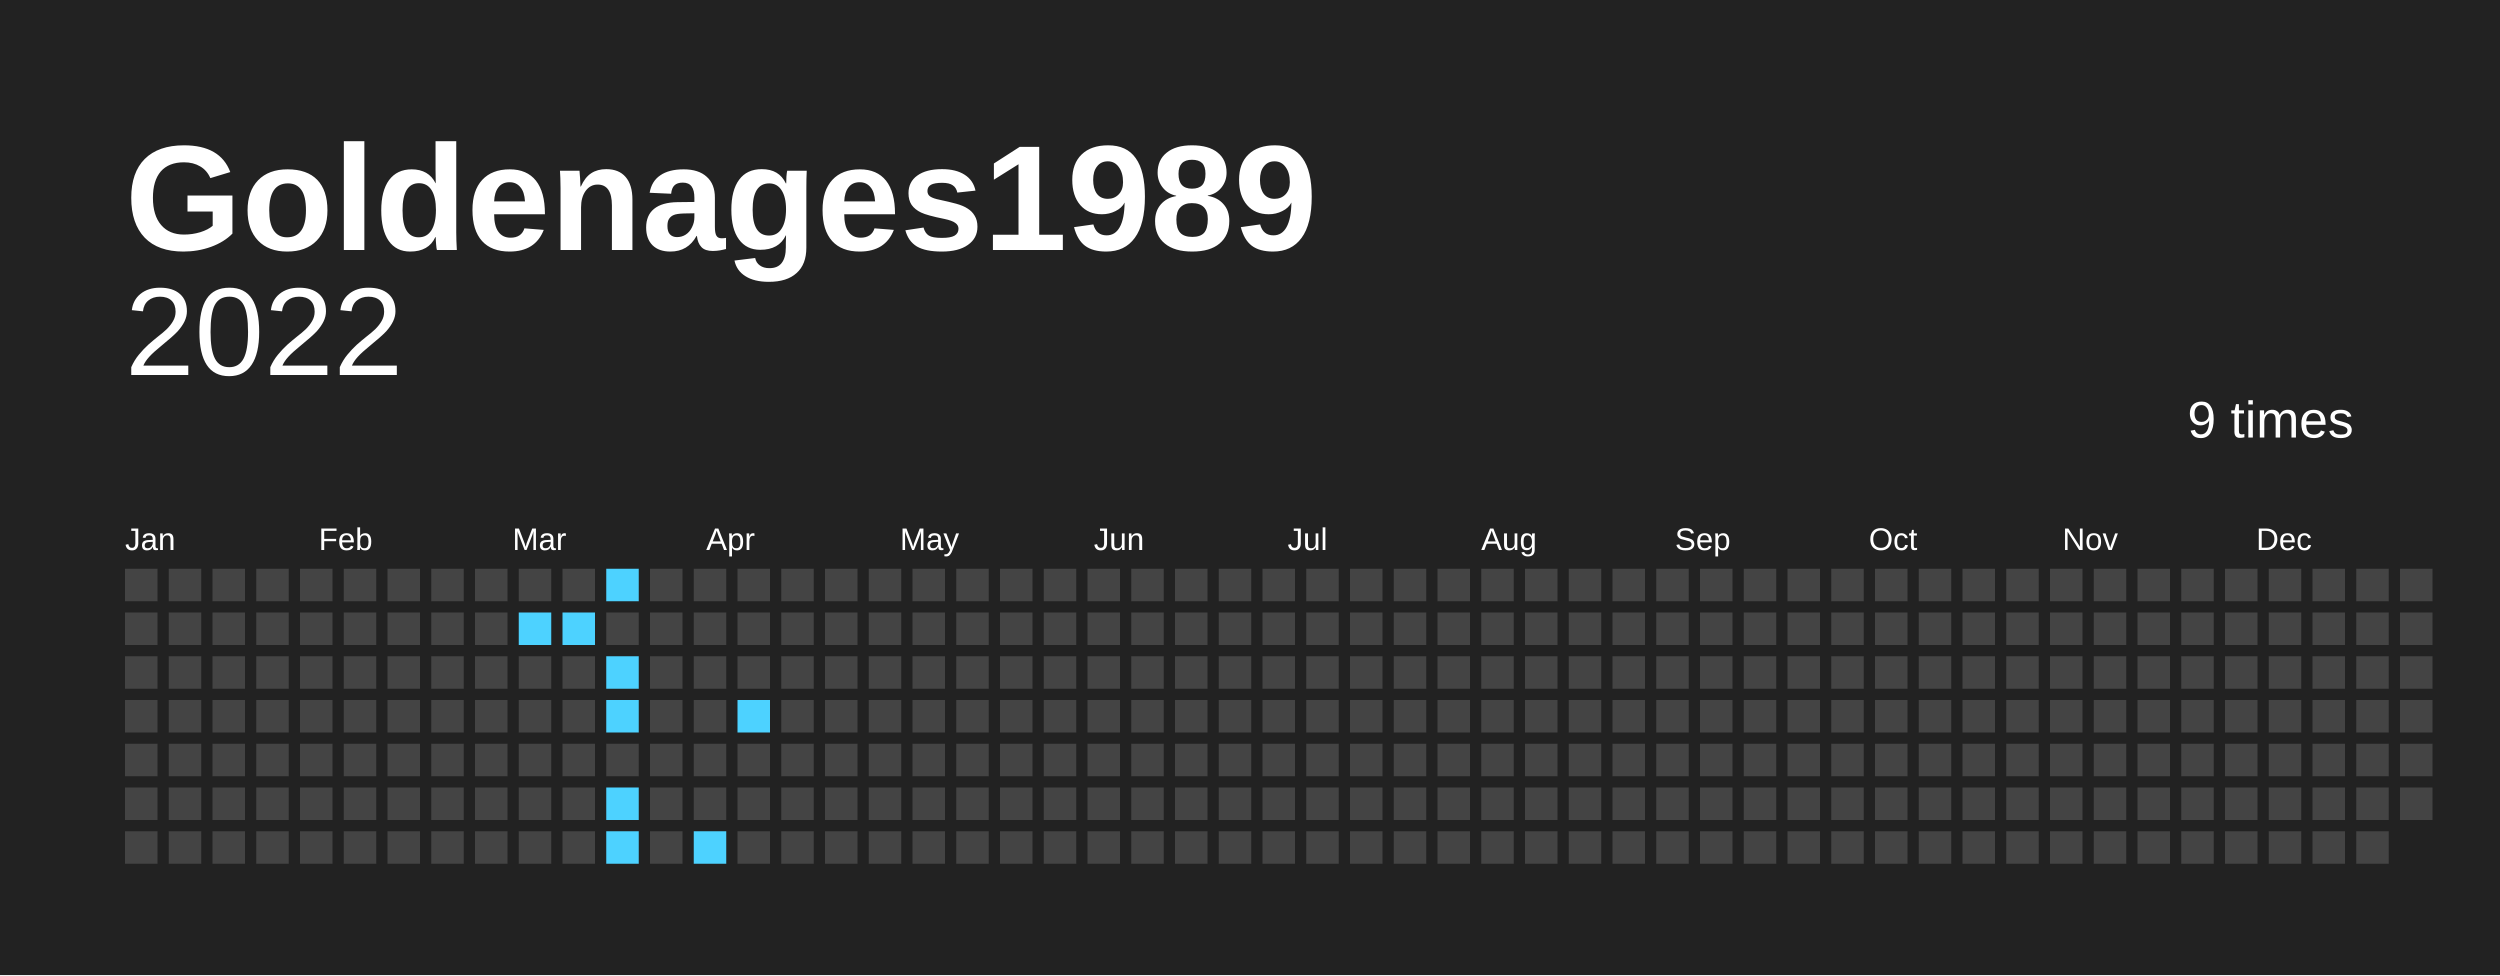
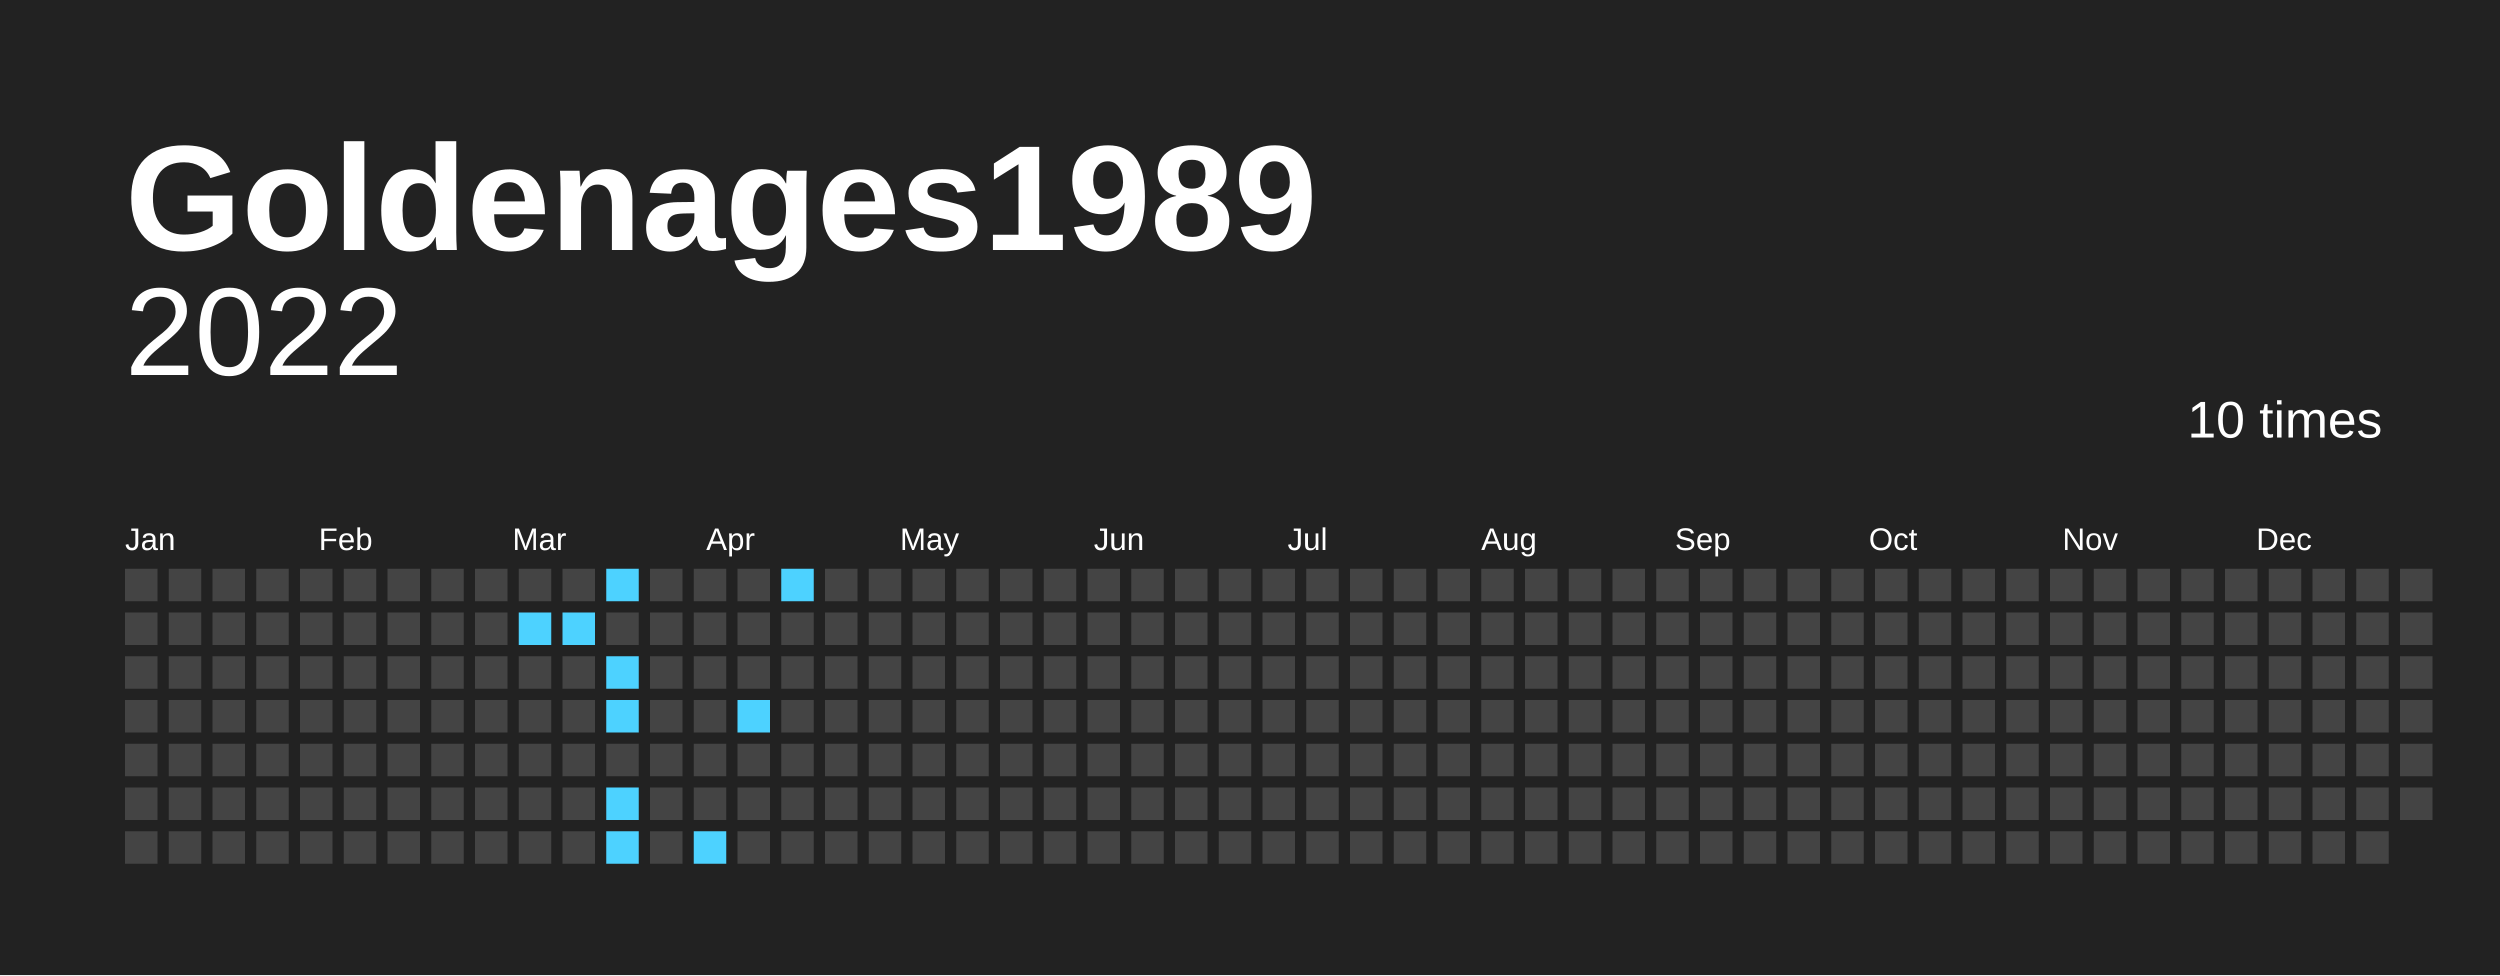
<svg xmlns="http://www.w3.org/2000/svg" baseProfile="full" height="78mm" version="1.1" viewBox="0,0,200,78" width="200mm">
  <defs />
  <rect fill="#222222" height="78" width="200" x="0" y="0" />
  <text fill="#FFFFFF" style="font-size:12px; font-family:Arial; font-weight:bold;" x="10" y="20">Goldenages1989</text>
  <text alignment-baseline="hanging" fill="#FFFFFF" style="font-size:10.0px; font-family:Arial;" x="10" y="30">2022</text>
-   <text alignment-baseline="hanging" fill="#FFFFFF" style="font-size:4.125px; font-family:Arial;" x="175" y="35">9 times</text>
+   <text alignment-baseline="hanging" fill="#FFFFFF" style="font-size:4.125px; font-family:Arial;" x="175" y="35">10 times</text>
  <text fill="#FFFFFF" style="font-size:2.5px; font-family:Arial" x="10.0" y="44">Jan</text>
  <text fill="#FFFFFF" style="font-size:2.5px; font-family:Arial" x="25.5" y="44">Feb</text>
  <text fill="#FFFFFF" style="font-size:2.5px; font-family:Arial" x="41.0" y="44">Mar</text>
  <text fill="#FFFFFF" style="font-size:2.5px; font-family:Arial" x="56.5" y="44">Apr</text>
  <text fill="#FFFFFF" style="font-size:2.5px; font-family:Arial" x="72.0" y="44">May</text>
  <text fill="#FFFFFF" style="font-size:2.5px; font-family:Arial" x="87.5" y="44">Jun</text>
  <text fill="#FFFFFF" style="font-size:2.5px; font-family:Arial" x="103.0" y="44">Jul</text>
  <text fill="#FFFFFF" style="font-size:2.5px; font-family:Arial" x="118.5" y="44">Aug</text>
  <text fill="#FFFFFF" style="font-size:2.5px; font-family:Arial" x="134.0" y="44">Sep</text>
  <text fill="#FFFFFF" style="font-size:2.5px; font-family:Arial" x="149.5" y="44">Oct</text>
  <text fill="#FFFFFF" style="font-size:2.5px; font-family:Arial" x="165.0" y="44">Nov</text>
  <text fill="#FFFFFF" style="font-size:2.5px; font-family:Arial" x="180.5" y="44">Dec</text>
  <rect fill="#444444" height="2.6" width="2.6" x="10.0" y="45.5" />
  <rect fill="#444444" height="2.6" width="2.6" x="10.0" y="49.0" />
  <rect fill="#444444" height="2.6" width="2.6" x="10.0" y="52.5" />
  <rect fill="#444444" height="2.6" width="2.6" x="10.0" y="56.0" />
  <rect fill="#444444" height="2.6" width="2.6" x="10.0" y="59.5" />
  <rect fill="#444444" height="2.6" width="2.6" x="10.0" y="63.0" />
  <rect fill="#444444" height="2.6" width="2.6" x="10.0" y="66.5" />
  <rect fill="#444444" height="2.6" width="2.6" x="13.5" y="45.5" />
  <rect fill="#444444" height="2.6" width="2.6" x="13.5" y="49.0" />
  <rect fill="#444444" height="2.6" width="2.6" x="13.5" y="52.5" />
  <rect fill="#444444" height="2.6" width="2.6" x="13.5" y="56.0" />
  <rect fill="#444444" height="2.6" width="2.6" x="13.5" y="59.5" />
  <rect fill="#444444" height="2.6" width="2.6" x="13.5" y="63.0" />
  <rect fill="#444444" height="2.6" width="2.6" x="13.5" y="66.5" />
  <rect fill="#444444" height="2.6" width="2.6" x="17.0" y="45.5" />
  <rect fill="#444444" height="2.6" width="2.6" x="17.0" y="49.0" />
  <rect fill="#444444" height="2.6" width="2.6" x="17.0" y="52.5" />
  <rect fill="#444444" height="2.6" width="2.6" x="17.0" y="56.0" />
  <rect fill="#444444" height="2.6" width="2.6" x="17.0" y="59.5" />
  <rect fill="#444444" height="2.6" width="2.6" x="17.0" y="63.0" />
  <rect fill="#444444" height="2.6" width="2.6" x="17.0" y="66.5" />
  <rect fill="#444444" height="2.6" width="2.6" x="20.5" y="45.5" />
  <rect fill="#444444" height="2.6" width="2.6" x="20.5" y="49.0" />
  <rect fill="#444444" height="2.6" width="2.6" x="20.5" y="52.5" />
  <rect fill="#444444" height="2.6" width="2.6" x="20.5" y="56.0" />
  <rect fill="#444444" height="2.6" width="2.6" x="20.5" y="59.5" />
  <rect fill="#444444" height="2.6" width="2.6" x="20.5" y="63.0" />
  <rect fill="#444444" height="2.6" width="2.6" x="20.5" y="66.5" />
  <rect fill="#444444" height="2.6" width="2.6" x="24.0" y="45.5" />
  <rect fill="#444444" height="2.6" width="2.6" x="24.0" y="49.0" />
  <rect fill="#444444" height="2.6" width="2.6" x="24.0" y="52.5" />
  <rect fill="#444444" height="2.6" width="2.6" x="24.0" y="56.0" />
  <rect fill="#444444" height="2.6" width="2.6" x="24.0" y="59.5" />
  <rect fill="#444444" height="2.6" width="2.6" x="24.0" y="63.0" />
  <rect fill="#444444" height="2.6" width="2.6" x="24.0" y="66.5" />
  <rect fill="#444444" height="2.6" width="2.6" x="27.5" y="45.5" />
  <rect fill="#444444" height="2.6" width="2.6" x="27.5" y="49.0" />
  <rect fill="#444444" height="2.6" width="2.6" x="27.5" y="52.5" />
  <rect fill="#444444" height="2.6" width="2.6" x="27.5" y="56.0" />
  <rect fill="#444444" height="2.6" width="2.6" x="27.5" y="59.5" />
  <rect fill="#444444" height="2.6" width="2.6" x="27.5" y="63.0" />
  <rect fill="#444444" height="2.6" width="2.6" x="27.5" y="66.5" />
  <rect fill="#444444" height="2.6" width="2.6" x="31.0" y="45.5" />
  <rect fill="#444444" height="2.6" width="2.6" x="31.0" y="49.0" />
  <rect fill="#444444" height="2.6" width="2.6" x="31.0" y="52.5" />
  <rect fill="#444444" height="2.6" width="2.6" x="31.0" y="56.0" />
  <rect fill="#444444" height="2.6" width="2.6" x="31.0" y="59.5" />
  <rect fill="#444444" height="2.6" width="2.6" x="31.0" y="63.0" />
  <rect fill="#444444" height="2.6" width="2.6" x="31.0" y="66.5" />
  <rect fill="#444444" height="2.6" width="2.6" x="34.5" y="45.5" />
  <rect fill="#444444" height="2.6" width="2.6" x="34.5" y="49.0" />
  <rect fill="#444444" height="2.6" width="2.6" x="34.5" y="52.5" />
  <rect fill="#444444" height="2.6" width="2.6" x="34.5" y="56.0" />
  <rect fill="#444444" height="2.6" width="2.6" x="34.5" y="59.5" />
  <rect fill="#444444" height="2.6" width="2.6" x="34.5" y="63.0" />
  <rect fill="#444444" height="2.6" width="2.6" x="34.5" y="66.5" />
  <rect fill="#444444" height="2.6" width="2.6" x="38.0" y="45.5" />
  <rect fill="#444444" height="2.6" width="2.6" x="38.0" y="49.0" />
  <rect fill="#444444" height="2.6" width="2.6" x="38.0" y="52.5" />
  <rect fill="#444444" height="2.6" width="2.6" x="38.0" y="56.0" />
  <rect fill="#444444" height="2.6" width="2.6" x="38.0" y="59.5" />
  <rect fill="#444444" height="2.6" width="2.6" x="38.0" y="63.0" />
  <rect fill="#444444" height="2.6" width="2.6" x="38.0" y="66.5" />
  <rect fill="#444444" height="2.6" width="2.6" x="41.5" y="45.5" />
  <rect fill="#4DD2FF" height="2.6" width="2.6" x="41.5" y="49.0" />
  <rect fill="#444444" height="2.6" width="2.6" x="41.5" y="52.5" />
  <rect fill="#444444" height="2.6" width="2.6" x="41.5" y="56.0" />
  <rect fill="#444444" height="2.6" width="2.6" x="41.5" y="59.5" />
  <rect fill="#444444" height="2.6" width="2.6" x="41.5" y="63.0" />
  <rect fill="#444444" height="2.6" width="2.6" x="41.5" y="66.5" />
  <rect fill="#444444" height="2.6" width="2.6" x="45.0" y="45.5" />
  <rect fill="#4DD2FF" height="2.6" width="2.6" x="45.0" y="49.0" />
  <rect fill="#444444" height="2.6" width="2.6" x="45.0" y="52.5" />
  <rect fill="#444444" height="2.6" width="2.6" x="45.0" y="56.0" />
  <rect fill="#444444" height="2.6" width="2.6" x="45.0" y="59.5" />
  <rect fill="#444444" height="2.6" width="2.6" x="45.0" y="63.0" />
  <rect fill="#444444" height="2.6" width="2.6" x="45.0" y="66.5" />
  <rect fill="#4DD2FF" height="2.6" width="2.6" x="48.5" y="45.5" />
  <rect fill="#444444" height="2.6" width="2.6" x="48.5" y="49.0" />
  <rect fill="#4DD2FF" height="2.6" width="2.6" x="48.5" y="52.5" />
  <rect fill="#4DD2FF" height="2.6" width="2.6" x="48.5" y="56.0" />
  <rect fill="#444444" height="2.6" width="2.6" x="48.5" y="59.5" />
  <rect fill="#4DD2FF" height="2.6" width="2.6" x="48.5" y="63.0" />
  <rect fill="#4DD2FF" height="2.6" width="2.6" x="48.5" y="66.5" />
  <rect fill="#444444" height="2.6" width="2.6" x="52.0" y="45.5" />
  <rect fill="#444444" height="2.6" width="2.6" x="52.0" y="49.0" />
  <rect fill="#444444" height="2.6" width="2.6" x="52.0" y="52.5" />
  <rect fill="#444444" height="2.6" width="2.6" x="52.0" y="56.0" />
  <rect fill="#444444" height="2.6" width="2.6" x="52.0" y="59.5" />
  <rect fill="#444444" height="2.6" width="2.6" x="52.0" y="63.0" />
  <rect fill="#444444" height="2.6" width="2.6" x="52.0" y="66.5" />
  <rect fill="#444444" height="2.6" width="2.6" x="55.5" y="45.5" />
  <rect fill="#444444" height="2.6" width="2.6" x="55.5" y="49.0" />
  <rect fill="#444444" height="2.6" width="2.6" x="55.5" y="52.5" />
  <rect fill="#444444" height="2.6" width="2.6" x="55.5" y="56.0" />
  <rect fill="#444444" height="2.6" width="2.6" x="55.5" y="59.5" />
  <rect fill="#444444" height="2.6" width="2.6" x="55.5" y="63.0" />
  <rect fill="#4DD2FF" height="2.6" width="2.6" x="55.5" y="66.5" />
  <rect fill="#444444" height="2.6" width="2.6" x="59.0" y="45.5" />
  <rect fill="#444444" height="2.6" width="2.6" x="59.0" y="49.0" />
  <rect fill="#444444" height="2.6" width="2.6" x="59.0" y="52.5" />
  <rect fill="#4DD2FF" height="2.6" width="2.6" x="59.0" y="56.0" />
  <rect fill="#444444" height="2.6" width="2.6" x="59.0" y="59.5" />
  <rect fill="#444444" height="2.6" width="2.6" x="59.0" y="63.0" />
  <rect fill="#444444" height="2.6" width="2.6" x="59.0" y="66.5" />
-   <rect fill="#444444" height="2.6" width="2.6" x="62.5" y="45.5" />
+   <rect fill="#4DD2FF" height="2.6" width="2.6" x="62.5" y="45.5" />
  <rect fill="#444444" height="2.6" width="2.6" x="62.5" y="49.0" />
  <rect fill="#444444" height="2.6" width="2.6" x="62.5" y="52.5" />
  <rect fill="#444444" height="2.6" width="2.6" x="62.5" y="56.0" />
  <rect fill="#444444" height="2.6" width="2.6" x="62.5" y="59.5" />
  <rect fill="#444444" height="2.6" width="2.6" x="62.5" y="63.0" />
  <rect fill="#444444" height="2.6" width="2.6" x="62.5" y="66.5" />
  <rect fill="#444444" height="2.6" width="2.6" x="66.0" y="45.5" />
  <rect fill="#444444" height="2.6" width="2.6" x="66.0" y="49.0" />
  <rect fill="#444444" height="2.6" width="2.6" x="66.0" y="52.5" />
  <rect fill="#444444" height="2.6" width="2.6" x="66.0" y="56.0" />
  <rect fill="#444444" height="2.6" width="2.6" x="66.0" y="59.5" />
  <rect fill="#444444" height="2.6" width="2.6" x="66.0" y="63.0" />
  <rect fill="#444444" height="2.6" width="2.6" x="66.0" y="66.5" />
  <rect fill="#444444" height="2.6" width="2.6" x="69.5" y="45.5" />
  <rect fill="#444444" height="2.6" width="2.6" x="69.5" y="49.0" />
  <rect fill="#444444" height="2.6" width="2.6" x="69.5" y="52.5" />
  <rect fill="#444444" height="2.6" width="2.6" x="69.5" y="56.0" />
  <rect fill="#444444" height="2.6" width="2.6" x="69.5" y="59.5" />
  <rect fill="#444444" height="2.6" width="2.6" x="69.5" y="63.0" />
  <rect fill="#444444" height="2.6" width="2.6" x="69.5" y="66.5" />
  <rect fill="#444444" height="2.6" width="2.6" x="73.0" y="45.5" />
  <rect fill="#444444" height="2.6" width="2.6" x="73.0" y="49.0" />
  <rect fill="#444444" height="2.6" width="2.6" x="73.0" y="52.5" />
  <rect fill="#444444" height="2.6" width="2.6" x="73.0" y="56.0" />
  <rect fill="#444444" height="2.6" width="2.6" x="73.0" y="59.5" />
  <rect fill="#444444" height="2.6" width="2.6" x="73.0" y="63.0" />
  <rect fill="#444444" height="2.6" width="2.6" x="73.0" y="66.5" />
  <rect fill="#444444" height="2.6" width="2.6" x="76.5" y="45.5" />
  <rect fill="#444444" height="2.6" width="2.6" x="76.5" y="49.0" />
  <rect fill="#444444" height="2.6" width="2.6" x="76.5" y="52.5" />
  <rect fill="#444444" height="2.6" width="2.6" x="76.5" y="56.0" />
  <rect fill="#444444" height="2.6" width="2.6" x="76.5" y="59.5" />
  <rect fill="#444444" height="2.6" width="2.6" x="76.5" y="63.0" />
  <rect fill="#444444" height="2.6" width="2.6" x="76.5" y="66.5" />
  <rect fill="#444444" height="2.6" width="2.6" x="80.0" y="45.5" />
  <rect fill="#444444" height="2.6" width="2.6" x="80.0" y="49.0" />
  <rect fill="#444444" height="2.6" width="2.6" x="80.0" y="52.5" />
  <rect fill="#444444" height="2.6" width="2.6" x="80.0" y="56.0" />
  <rect fill="#444444" height="2.6" width="2.6" x="80.0" y="59.5" />
  <rect fill="#444444" height="2.6" width="2.6" x="80.0" y="63.0" />
  <rect fill="#444444" height="2.6" width="2.6" x="80.0" y="66.5" />
  <rect fill="#444444" height="2.6" width="2.6" x="83.5" y="45.5" />
  <rect fill="#444444" height="2.6" width="2.6" x="83.5" y="49.0" />
  <rect fill="#444444" height="2.6" width="2.6" x="83.5" y="52.5" />
  <rect fill="#444444" height="2.6" width="2.6" x="83.5" y="56.0" />
  <rect fill="#444444" height="2.6" width="2.6" x="83.5" y="59.5" />
  <rect fill="#444444" height="2.6" width="2.6" x="83.5" y="63.0" />
  <rect fill="#444444" height="2.6" width="2.6" x="83.5" y="66.5" />
  <rect fill="#444444" height="2.6" width="2.6" x="87.0" y="45.5" />
  <rect fill="#444444" height="2.6" width="2.6" x="87.0" y="49.0" />
  <rect fill="#444444" height="2.6" width="2.6" x="87.0" y="52.5" />
  <rect fill="#444444" height="2.6" width="2.6" x="87.0" y="56.0" />
  <rect fill="#444444" height="2.6" width="2.6" x="87.0" y="59.5" />
  <rect fill="#444444" height="2.6" width="2.6" x="87.0" y="63.0" />
  <rect fill="#444444" height="2.6" width="2.6" x="87.0" y="66.5" />
  <rect fill="#444444" height="2.6" width="2.6" x="90.5" y="45.5" />
  <rect fill="#444444" height="2.6" width="2.6" x="90.5" y="49.0" />
  <rect fill="#444444" height="2.6" width="2.6" x="90.5" y="52.5" />
  <rect fill="#444444" height="2.6" width="2.6" x="90.5" y="56.0" />
  <rect fill="#444444" height="2.6" width="2.6" x="90.5" y="59.5" />
  <rect fill="#444444" height="2.6" width="2.6" x="90.5" y="63.0" />
  <rect fill="#444444" height="2.6" width="2.6" x="90.5" y="66.5" />
  <rect fill="#444444" height="2.6" width="2.6" x="94.0" y="45.5" />
  <rect fill="#444444" height="2.6" width="2.6" x="94.0" y="49.0" />
  <rect fill="#444444" height="2.6" width="2.6" x="94.0" y="52.5" />
  <rect fill="#444444" height="2.6" width="2.6" x="94.0" y="56.0" />
  <rect fill="#444444" height="2.6" width="2.6" x="94.0" y="59.5" />
  <rect fill="#444444" height="2.6" width="2.6" x="94.0" y="63.0" />
  <rect fill="#444444" height="2.6" width="2.6" x="94.0" y="66.5" />
  <rect fill="#444444" height="2.6" width="2.6" x="97.5" y="45.5" />
  <rect fill="#444444" height="2.6" width="2.6" x="97.5" y="49.0" />
  <rect fill="#444444" height="2.6" width="2.6" x="97.5" y="52.5" />
  <rect fill="#444444" height="2.6" width="2.6" x="97.5" y="56.0" />
  <rect fill="#444444" height="2.6" width="2.6" x="97.5" y="59.5" />
  <rect fill="#444444" height="2.6" width="2.6" x="97.5" y="63.0" />
  <rect fill="#444444" height="2.6" width="2.6" x="97.5" y="66.5" />
  <rect fill="#444444" height="2.6" width="2.6" x="101.0" y="45.5" />
  <rect fill="#444444" height="2.6" width="2.6" x="101.0" y="49.0" />
  <rect fill="#444444" height="2.6" width="2.6" x="101.0" y="52.5" />
  <rect fill="#444444" height="2.6" width="2.6" x="101.0" y="56.0" />
  <rect fill="#444444" height="2.6" width="2.6" x="101.0" y="59.5" />
  <rect fill="#444444" height="2.6" width="2.6" x="101.0" y="63.0" />
  <rect fill="#444444" height="2.6" width="2.6" x="101.0" y="66.5" />
  <rect fill="#444444" height="2.6" width="2.6" x="104.5" y="45.5" />
  <rect fill="#444444" height="2.6" width="2.6" x="104.5" y="49.0" />
  <rect fill="#444444" height="2.6" width="2.6" x="104.5" y="52.5" />
  <rect fill="#444444" height="2.6" width="2.6" x="104.5" y="56.0" />
  <rect fill="#444444" height="2.6" width="2.6" x="104.5" y="59.5" />
  <rect fill="#444444" height="2.6" width="2.6" x="104.5" y="63.0" />
  <rect fill="#444444" height="2.6" width="2.6" x="104.5" y="66.5" />
  <rect fill="#444444" height="2.6" width="2.6" x="108.0" y="45.5" />
  <rect fill="#444444" height="2.6" width="2.6" x="108.0" y="49.0" />
  <rect fill="#444444" height="2.6" width="2.6" x="108.0" y="52.5" />
  <rect fill="#444444" height="2.6" width="2.6" x="108.0" y="56.0" />
  <rect fill="#444444" height="2.6" width="2.6" x="108.0" y="59.5" />
  <rect fill="#444444" height="2.6" width="2.6" x="108.0" y="63.0" />
  <rect fill="#444444" height="2.6" width="2.6" x="108.0" y="66.5" />
  <rect fill="#444444" height="2.6" width="2.6" x="111.5" y="45.5" />
  <rect fill="#444444" height="2.6" width="2.6" x="111.5" y="49.0" />
  <rect fill="#444444" height="2.6" width="2.6" x="111.5" y="52.5" />
  <rect fill="#444444" height="2.6" width="2.6" x="111.5" y="56.0" />
  <rect fill="#444444" height="2.6" width="2.6" x="111.5" y="59.5" />
  <rect fill="#444444" height="2.6" width="2.6" x="111.5" y="63.0" />
  <rect fill="#444444" height="2.6" width="2.6" x="111.5" y="66.5" />
  <rect fill="#444444" height="2.6" width="2.6" x="115.0" y="45.5" />
  <rect fill="#444444" height="2.6" width="2.6" x="115.0" y="49.0" />
  <rect fill="#444444" height="2.6" width="2.6" x="115.0" y="52.5" />
  <rect fill="#444444" height="2.6" width="2.6" x="115.0" y="56.0" />
  <rect fill="#444444" height="2.6" width="2.6" x="115.0" y="59.5" />
  <rect fill="#444444" height="2.6" width="2.6" x="115.0" y="63.0" />
  <rect fill="#444444" height="2.6" width="2.6" x="115.0" y="66.5" />
  <rect fill="#444444" height="2.6" width="2.6" x="118.5" y="45.5" />
  <rect fill="#444444" height="2.6" width="2.6" x="118.5" y="49.0" />
  <rect fill="#444444" height="2.6" width="2.6" x="118.5" y="52.5" />
  <rect fill="#444444" height="2.6" width="2.6" x="118.5" y="56.0" />
  <rect fill="#444444" height="2.6" width="2.6" x="118.5" y="59.5" />
  <rect fill="#444444" height="2.6" width="2.6" x="118.5" y="63.0" />
  <rect fill="#444444" height="2.6" width="2.6" x="118.5" y="66.5" />
  <rect fill="#444444" height="2.6" width="2.6" x="122.0" y="45.5" />
  <rect fill="#444444" height="2.6" width="2.6" x="122.0" y="49.0" />
  <rect fill="#444444" height="2.6" width="2.6" x="122.0" y="52.5" />
  <rect fill="#444444" height="2.6" width="2.6" x="122.0" y="56.0" />
  <rect fill="#444444" height="2.6" width="2.6" x="122.0" y="59.5" />
  <rect fill="#444444" height="2.6" width="2.6" x="122.0" y="63.0" />
  <rect fill="#444444" height="2.6" width="2.6" x="122.0" y="66.5" />
  <rect fill="#444444" height="2.6" width="2.6" x="125.5" y="45.5" />
  <rect fill="#444444" height="2.6" width="2.6" x="125.5" y="49.0" />
  <rect fill="#444444" height="2.6" width="2.6" x="125.5" y="52.5" />
  <rect fill="#444444" height="2.6" width="2.6" x="125.5" y="56.0" />
  <rect fill="#444444" height="2.6" width="2.6" x="125.5" y="59.5" />
  <rect fill="#444444" height="2.6" width="2.6" x="125.5" y="63.0" />
  <rect fill="#444444" height="2.6" width="2.6" x="125.5" y="66.5" />
  <rect fill="#444444" height="2.6" width="2.6" x="129.0" y="45.5" />
  <rect fill="#444444" height="2.6" width="2.6" x="129.0" y="49.0" />
  <rect fill="#444444" height="2.6" width="2.6" x="129.0" y="52.5" />
  <rect fill="#444444" height="2.6" width="2.6" x="129.0" y="56.0" />
  <rect fill="#444444" height="2.6" width="2.6" x="129.0" y="59.5" />
  <rect fill="#444444" height="2.6" width="2.6" x="129.0" y="63.0" />
  <rect fill="#444444" height="2.6" width="2.6" x="129.0" y="66.5" />
  <rect fill="#444444" height="2.6" width="2.6" x="132.5" y="45.5" />
  <rect fill="#444444" height="2.6" width="2.6" x="132.5" y="49.0" />
  <rect fill="#444444" height="2.6" width="2.6" x="132.5" y="52.5" />
  <rect fill="#444444" height="2.6" width="2.6" x="132.5" y="56.0" />
  <rect fill="#444444" height="2.6" width="2.6" x="132.5" y="59.5" />
  <rect fill="#444444" height="2.6" width="2.6" x="132.5" y="63.0" />
  <rect fill="#444444" height="2.6" width="2.6" x="132.5" y="66.5" />
  <rect fill="#444444" height="2.6" width="2.6" x="136.0" y="45.5" />
  <rect fill="#444444" height="2.6" width="2.6" x="136.0" y="49.0" />
  <rect fill="#444444" height="2.6" width="2.6" x="136.0" y="52.5" />
  <rect fill="#444444" height="2.6" width="2.6" x="136.0" y="56.0" />
  <rect fill="#444444" height="2.6" width="2.6" x="136.0" y="59.5" />
  <rect fill="#444444" height="2.6" width="2.6" x="136.0" y="63.0" />
  <rect fill="#444444" height="2.6" width="2.6" x="136.0" y="66.5" />
  <rect fill="#444444" height="2.6" width="2.6" x="139.5" y="45.5" />
  <rect fill="#444444" height="2.6" width="2.6" x="139.5" y="49.0" />
  <rect fill="#444444" height="2.6" width="2.6" x="139.5" y="52.5" />
  <rect fill="#444444" height="2.6" width="2.6" x="139.5" y="56.0" />
  <rect fill="#444444" height="2.6" width="2.6" x="139.5" y="59.5" />
  <rect fill="#444444" height="2.6" width="2.6" x="139.5" y="63.0" />
  <rect fill="#444444" height="2.6" width="2.6" x="139.5" y="66.5" />
  <rect fill="#444444" height="2.6" width="2.6" x="143.0" y="45.5" />
  <rect fill="#444444" height="2.6" width="2.6" x="143.0" y="49.0" />
  <rect fill="#444444" height="2.6" width="2.6" x="143.0" y="52.5" />
  <rect fill="#444444" height="2.6" width="2.6" x="143.0" y="56.0" />
  <rect fill="#444444" height="2.6" width="2.6" x="143.0" y="59.5" />
  <rect fill="#444444" height="2.6" width="2.6" x="143.0" y="63.0" />
  <rect fill="#444444" height="2.6" width="2.6" x="143.0" y="66.5" />
  <rect fill="#444444" height="2.6" width="2.6" x="146.5" y="45.5" />
  <rect fill="#444444" height="2.6" width="2.6" x="146.5" y="49.0" />
  <rect fill="#444444" height="2.6" width="2.6" x="146.5" y="52.5" />
  <rect fill="#444444" height="2.6" width="2.6" x="146.5" y="56.0" />
  <rect fill="#444444" height="2.6" width="2.6" x="146.5" y="59.5" />
  <rect fill="#444444" height="2.6" width="2.6" x="146.5" y="63.0" />
  <rect fill="#444444" height="2.6" width="2.6" x="146.5" y="66.5" />
  <rect fill="#444444" height="2.6" width="2.6" x="150.0" y="45.5" />
  <rect fill="#444444" height="2.6" width="2.6" x="150.0" y="49.0" />
  <rect fill="#444444" height="2.6" width="2.6" x="150.0" y="52.5" />
  <rect fill="#444444" height="2.6" width="2.6" x="150.0" y="56.0" />
  <rect fill="#444444" height="2.6" width="2.6" x="150.0" y="59.5" />
  <rect fill="#444444" height="2.6" width="2.6" x="150.0" y="63.0" />
  <rect fill="#444444" height="2.6" width="2.6" x="150.0" y="66.5" />
  <rect fill="#444444" height="2.6" width="2.6" x="153.5" y="45.5" />
  <rect fill="#444444" height="2.6" width="2.6" x="153.5" y="49.0" />
  <rect fill="#444444" height="2.6" width="2.6" x="153.5" y="52.5" />
  <rect fill="#444444" height="2.6" width="2.6" x="153.5" y="56.0" />
  <rect fill="#444444" height="2.6" width="2.6" x="153.5" y="59.5" />
  <rect fill="#444444" height="2.6" width="2.6" x="153.5" y="63.0" />
  <rect fill="#444444" height="2.6" width="2.6" x="153.5" y="66.5" />
  <rect fill="#444444" height="2.6" width="2.6" x="157.0" y="45.5" />
  <rect fill="#444444" height="2.6" width="2.6" x="157.0" y="49.0" />
  <rect fill="#444444" height="2.6" width="2.6" x="157.0" y="52.5" />
  <rect fill="#444444" height="2.6" width="2.6" x="157.0" y="56.0" />
  <rect fill="#444444" height="2.6" width="2.6" x="157.0" y="59.5" />
  <rect fill="#444444" height="2.6" width="2.6" x="157.0" y="63.0" />
  <rect fill="#444444" height="2.6" width="2.6" x="157.0" y="66.5" />
  <rect fill="#444444" height="2.6" width="2.6" x="160.5" y="45.5" />
  <rect fill="#444444" height="2.6" width="2.6" x="160.5" y="49.0" />
  <rect fill="#444444" height="2.6" width="2.6" x="160.5" y="52.5" />
  <rect fill="#444444" height="2.6" width="2.6" x="160.5" y="56.0" />
  <rect fill="#444444" height="2.6" width="2.6" x="160.5" y="59.5" />
  <rect fill="#444444" height="2.6" width="2.6" x="160.5" y="63.0" />
  <rect fill="#444444" height="2.6" width="2.6" x="160.5" y="66.5" />
  <rect fill="#444444" height="2.6" width="2.6" x="164.0" y="45.5" />
  <rect fill="#444444" height="2.6" width="2.6" x="164.0" y="49.0" />
  <rect fill="#444444" height="2.6" width="2.6" x="164.0" y="52.5" />
  <rect fill="#444444" height="2.6" width="2.6" x="164.0" y="56.0" />
  <rect fill="#444444" height="2.6" width="2.6" x="164.0" y="59.5" />
  <rect fill="#444444" height="2.6" width="2.6" x="164.0" y="63.0" />
  <rect fill="#444444" height="2.6" width="2.6" x="164.0" y="66.5" />
  <rect fill="#444444" height="2.6" width="2.6" x="167.5" y="45.5" />
  <rect fill="#444444" height="2.6" width="2.6" x="167.5" y="49.0" />
  <rect fill="#444444" height="2.6" width="2.6" x="167.5" y="52.5" />
  <rect fill="#444444" height="2.6" width="2.6" x="167.5" y="56.0" />
  <rect fill="#444444" height="2.6" width="2.6" x="167.5" y="59.5" />
  <rect fill="#444444" height="2.6" width="2.6" x="167.5" y="63.0" />
  <rect fill="#444444" height="2.6" width="2.6" x="167.5" y="66.5" />
  <rect fill="#444444" height="2.6" width="2.6" x="171.0" y="45.5" />
  <rect fill="#444444" height="2.6" width="2.6" x="171.0" y="49.0" />
  <rect fill="#444444" height="2.6" width="2.6" x="171.0" y="52.5" />
  <rect fill="#444444" height="2.6" width="2.6" x="171.0" y="56.0" />
  <rect fill="#444444" height="2.6" width="2.6" x="171.0" y="59.5" />
  <rect fill="#444444" height="2.6" width="2.6" x="171.0" y="63.0" />
  <rect fill="#444444" height="2.6" width="2.6" x="171.0" y="66.5" />
  <rect fill="#444444" height="2.6" width="2.6" x="174.5" y="45.5" />
  <rect fill="#444444" height="2.6" width="2.6" x="174.5" y="49.0" />
  <rect fill="#444444" height="2.6" width="2.6" x="174.5" y="52.5" />
  <rect fill="#444444" height="2.6" width="2.6" x="174.5" y="56.0" />
  <rect fill="#444444" height="2.6" width="2.6" x="174.5" y="59.5" />
  <rect fill="#444444" height="2.6" width="2.6" x="174.5" y="63.0" />
  <rect fill="#444444" height="2.6" width="2.6" x="174.5" y="66.5" />
  <rect fill="#444444" height="2.6" width="2.6" x="178.0" y="45.5" />
  <rect fill="#444444" height="2.6" width="2.6" x="178.0" y="49.0" />
  <rect fill="#444444" height="2.6" width="2.6" x="178.0" y="52.5" />
  <rect fill="#444444" height="2.6" width="2.6" x="178.0" y="56.0" />
  <rect fill="#444444" height="2.6" width="2.6" x="178.0" y="59.5" />
  <rect fill="#444444" height="2.6" width="2.6" x="178.0" y="63.0" />
  <rect fill="#444444" height="2.6" width="2.6" x="178.0" y="66.5" />
  <rect fill="#444444" height="2.6" width="2.6" x="181.5" y="45.5" />
  <rect fill="#444444" height="2.6" width="2.6" x="181.5" y="49.0" />
  <rect fill="#444444" height="2.6" width="2.6" x="181.5" y="52.5" />
  <rect fill="#444444" height="2.6" width="2.6" x="181.5" y="56.0" />
  <rect fill="#444444" height="2.6" width="2.6" x="181.5" y="59.5" />
  <rect fill="#444444" height="2.6" width="2.6" x="181.5" y="63.0" />
  <rect fill="#444444" height="2.6" width="2.6" x="181.5" y="66.5" />
  <rect fill="#444444" height="2.6" width="2.6" x="185.0" y="45.5" />
  <rect fill="#444444" height="2.6" width="2.6" x="185.0" y="49.0" />
  <rect fill="#444444" height="2.6" width="2.6" x="185.0" y="52.5" />
  <rect fill="#444444" height="2.6" width="2.6" x="185.0" y="56.0" />
  <rect fill="#444444" height="2.6" width="2.6" x="185.0" y="59.5" />
  <rect fill="#444444" height="2.6" width="2.6" x="185.0" y="63.0" />
  <rect fill="#444444" height="2.6" width="2.6" x="185.0" y="66.5" />
  <rect fill="#444444" height="2.6" width="2.6" x="188.5" y="45.5" />
  <rect fill="#444444" height="2.6" width="2.6" x="188.5" y="49.0" />
  <rect fill="#444444" height="2.6" width="2.6" x="188.5" y="52.5" />
  <rect fill="#444444" height="2.6" width="2.6" x="188.5" y="56.0" />
  <rect fill="#444444" height="2.6" width="2.6" x="188.5" y="59.5" />
  <rect fill="#444444" height="2.6" width="2.6" x="188.5" y="63.0" />
  <rect fill="#444444" height="2.6" width="2.6" x="188.5" y="66.5" />
  <rect fill="#444444" height="2.6" width="2.6" x="192.0" y="45.5" />
  <rect fill="#444444" height="2.6" width="2.6" x="192.0" y="49.0" />
  <rect fill="#444444" height="2.6" width="2.6" x="192.0" y="52.5" />
  <rect fill="#444444" height="2.6" width="2.6" x="192.0" y="56.0" />
  <rect fill="#444444" height="2.6" width="2.6" x="192.0" y="59.5" />
  <rect fill="#444444" height="2.6" width="2.6" x="192.0" y="63.0" />
</svg>
